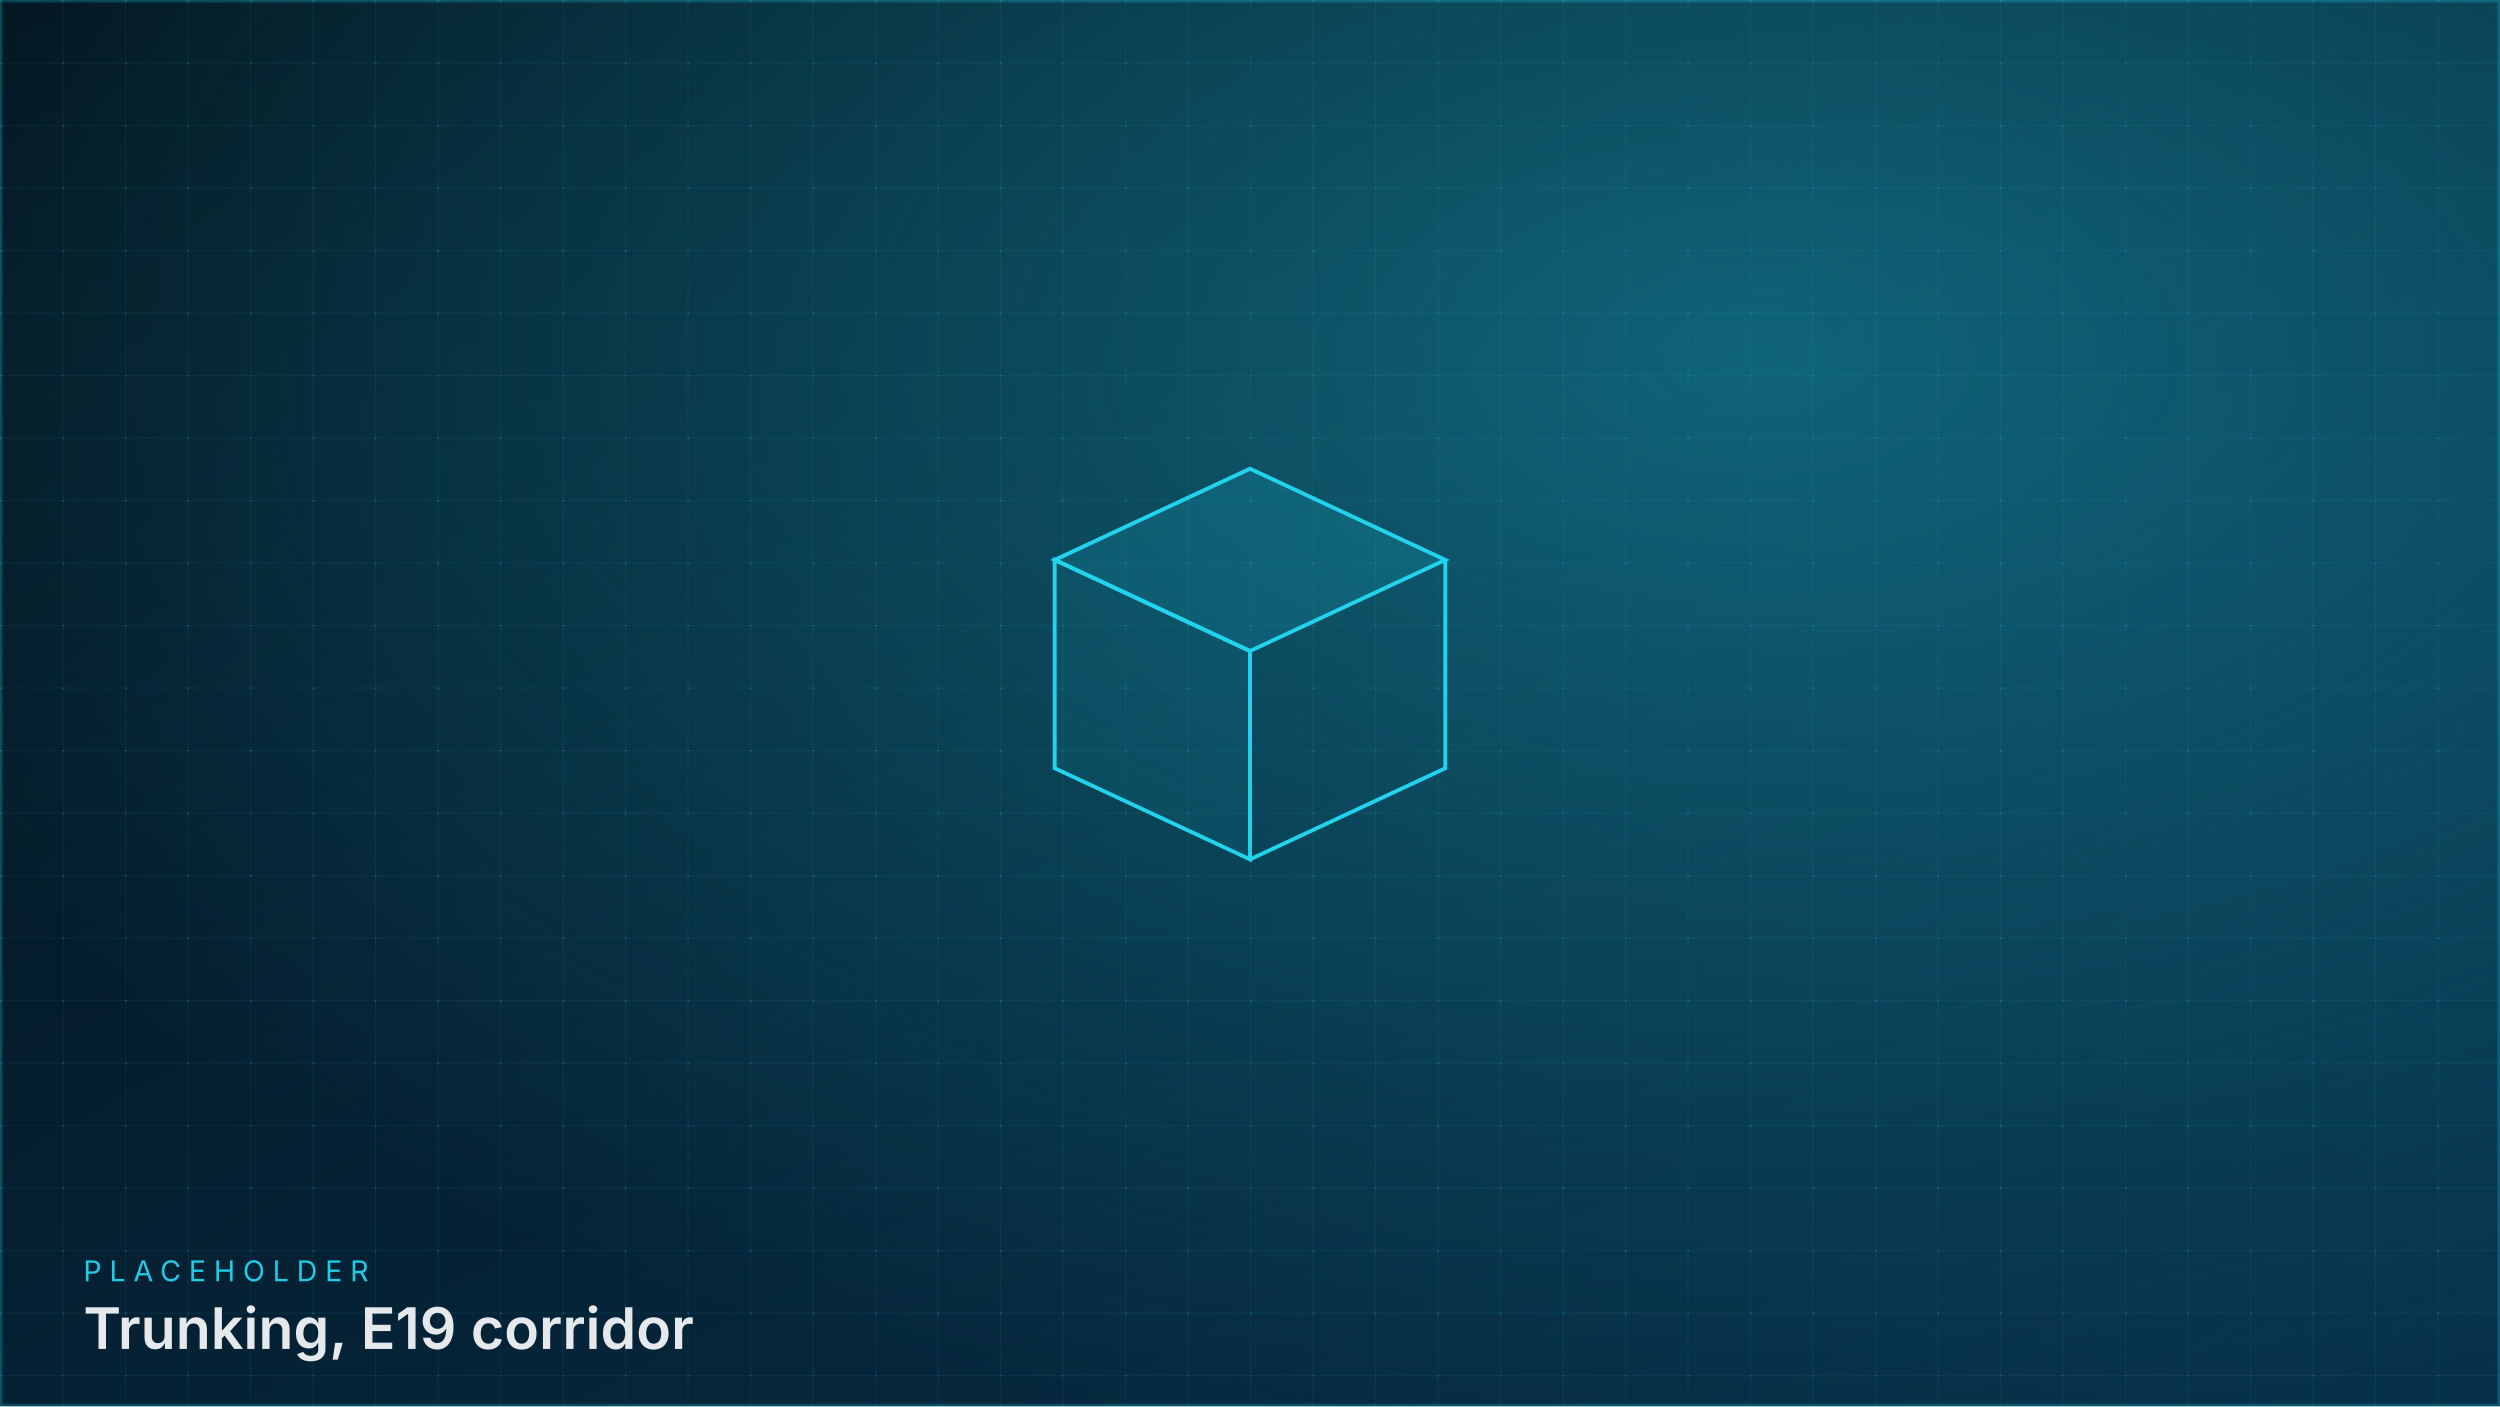
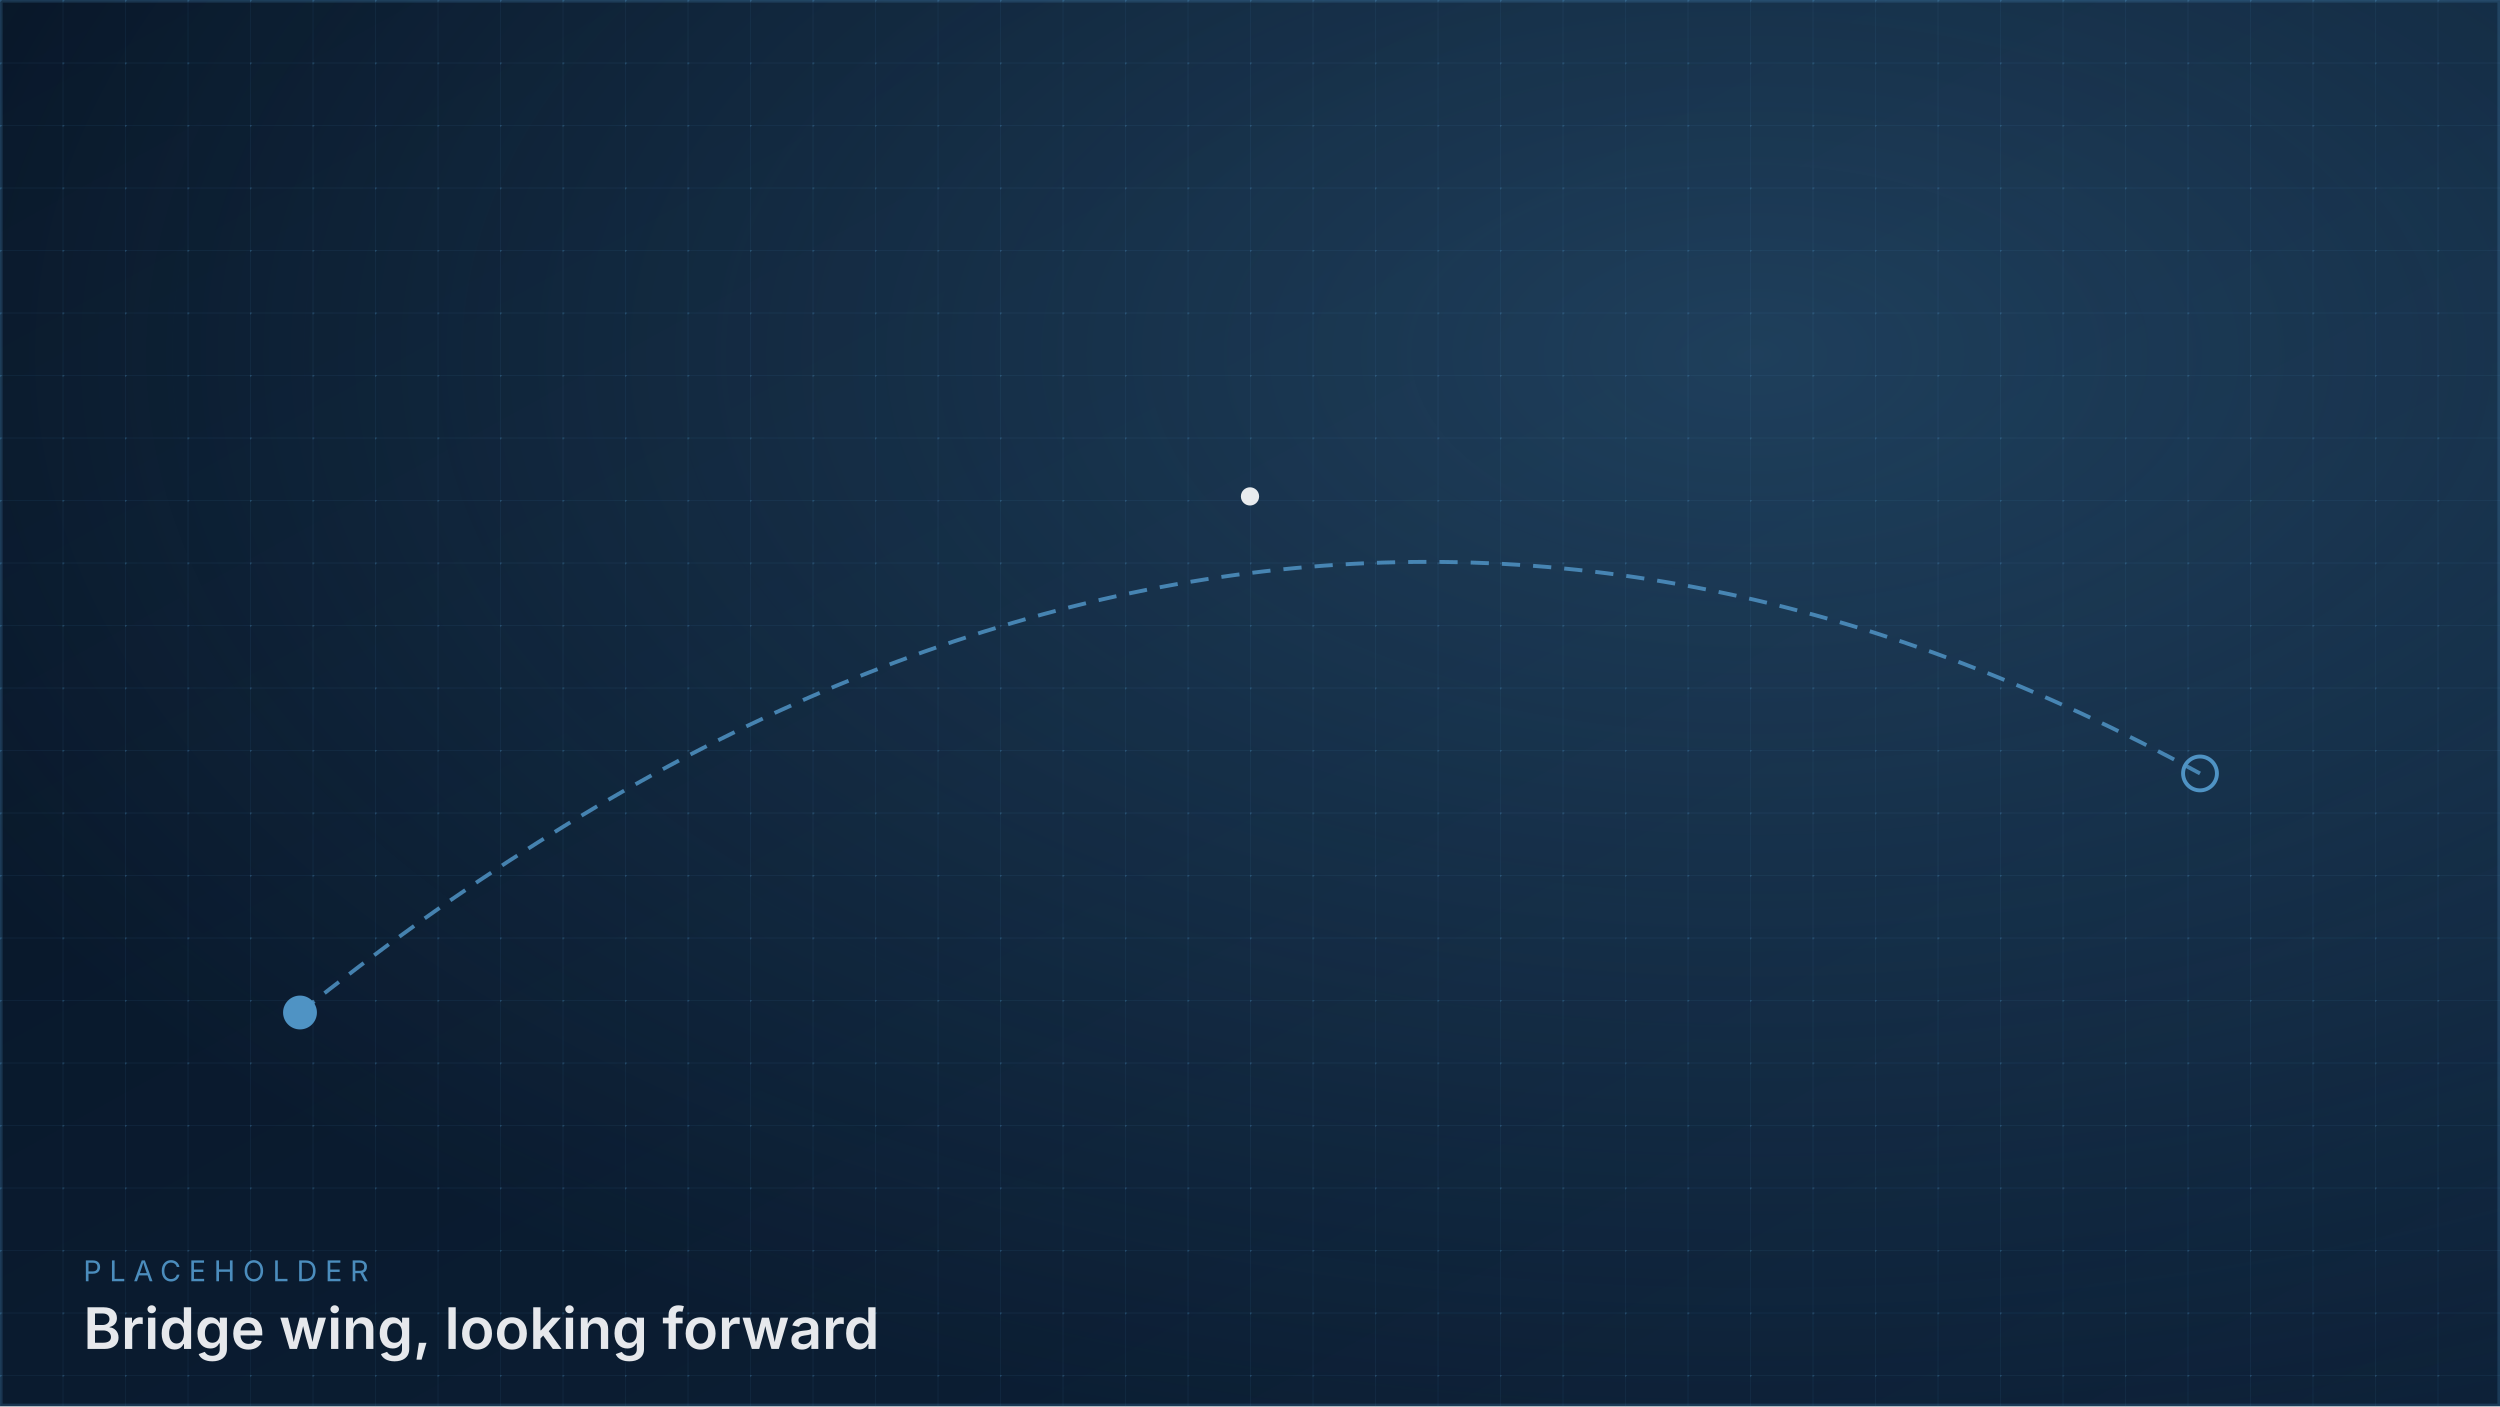
- <svg xmlns="http://www.w3.org/2000/svg" viewBox="0 0 1920 1080" width="1920" height="1080" role="img" aria-label="Trunking, E19 corridor">
+ <svg xmlns="http://www.w3.org/2000/svg" viewBox="0 0 1920 1080" width="1920" height="1080" role="img" aria-label="Bridge wing, looking forward">
  <defs>
    <linearGradient id="g" x1="0" y1="0" x2="1" y2="1">
-       <stop offset="0" stop-color="#03121c" />
-       <stop offset="1" stop-color="#07304a" />
+       <stop offset="0" stop-color="#071526" />
+       <stop offset="1" stop-color="#0d2138" />
    </linearGradient>
    <radialGradient id="glow" cx="0.7" cy="0.25" r="0.8">
-       <stop offset="0" stop-color="#22d3ee" stop-opacity=".38" />
-       <stop offset="1" stop-color="#22d3ee" stop-opacity="0" />
+       <stop offset="0" stop-color="#4f93c4" stop-opacity=".3" />
+       <stop offset="1" stop-color="#4f93c4" stop-opacity="0" />
    </radialGradient>
    <pattern id="grid" width="48" height="48" patternUnits="userSpaceOnUse">
-       <path d="M48 0H0v48" fill="none" stroke="#22d3ee" stroke-opacity=".10" stroke-width="1" />
-       <circle cx="0" cy="0" r="1.4" fill="#22d3ee" fill-opacity=".28" />
+       <path d="M48 0H0v48" fill="none" stroke="#4f93c4" stroke-opacity=".12" stroke-width="1" />
+       <circle cx="0" cy="0" r="1.4" fill="#4f93c4" fill-opacity=".3" />
    </pattern>
  </defs>
  <rect width="1920" height="1080" fill="url(#g)" />
  <rect width="1920" height="1080" fill="url(#grid)" />
  <rect width="1920" height="1080" fill="url(#glow)" />
-   <g transform="translate(960 500)" stroke="#22d3ee" stroke-width="3" fill="none">
-     <path d="M-150 -70 L0 -140 L150 -70 L0 0 Z" fill="#22d3ee" fill-opacity=".14" />
-     <path d="M-150 -70 V90 L0 160 V0 Z" fill="#22d3ee" fill-opacity=".07" />
-     <path d="M150 -70 V90 L0 160" />
+   <path d="M230.4 777.6 Q 960 194.4 1689.6 594" fill="none" stroke="#4f93c4" stroke-opacity=".85" stroke-width="3" stroke-dasharray="14 10" />
+   <circle cx="230.4" cy="777.6" r="13" fill="#4f93c4" />
+   <circle cx="1689.6" cy="594" r="13" fill="none" stroke="#4f93c4" stroke-width="3" />
+   <circle cx="960" cy="381.24" r="7" fill="#fff" fill-opacity=".9" />
+   <g font-family="'Space Grotesk',Inter,system-ui,sans-serif" fill="#f8fafc">
+     <text x="64" y="984" font-size="22" letter-spacing="6" fill="#4f93c4" opacity=".95">PLACEHOLDER</text>
+     <text x="64" y="1036" font-size="44" font-weight="600" opacity=".92">Bridge wing, looking forward</text>
  </g>
-   <g font-family="'Space Grotesk',Inter,system-ui,sans-serif" fill="#f8fafc">
-     <text x="64" y="984" font-size="22" letter-spacing="6" fill="#22d3ee" opacity=".95">PLACEHOLDER</text>
-     <text x="64" y="1036" font-size="44" font-weight="600" opacity=".92">Trunking, E19 corridor</text>
-   </g>
-   <rect x="1" y="1" width="1918" height="1078" fill="none" stroke="#22d3ee" stroke-opacity=".22" stroke-width="2" />
+   <rect x="1" y="1" width="1918" height="1078" fill="none" stroke="#4f93c4" stroke-opacity=".22" stroke-width="2" />
</svg>
